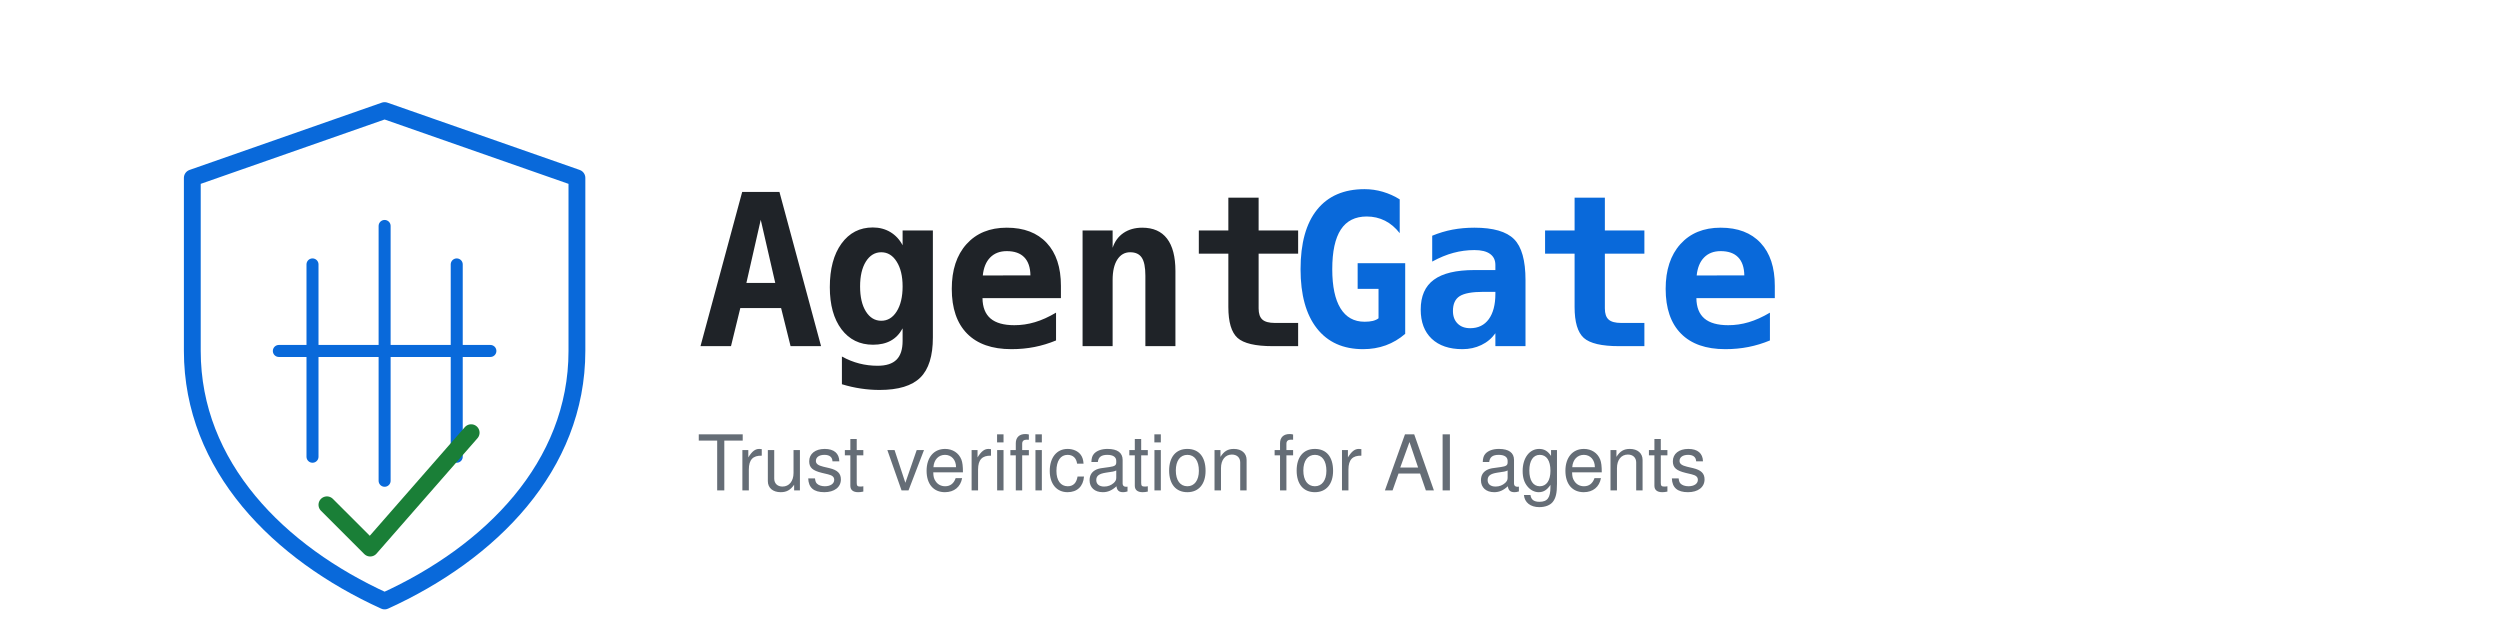
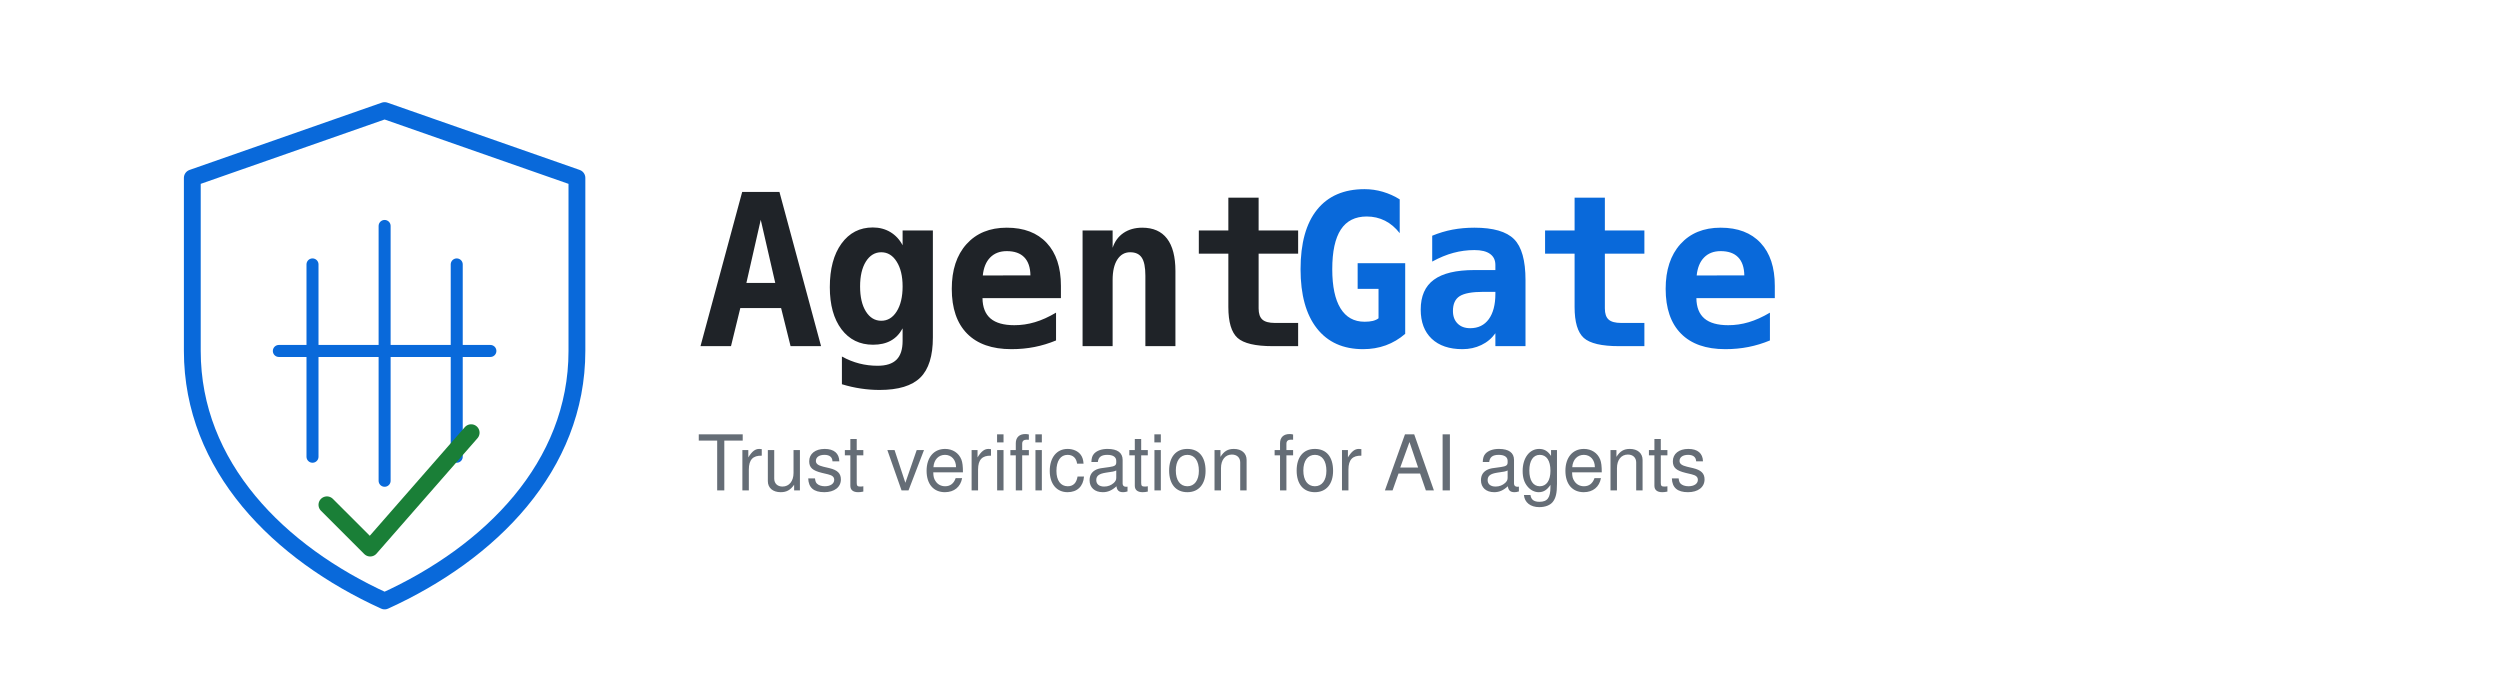
- <svg xmlns="http://www.w3.org/2000/svg" viewBox="0 0 520 130" width="520" height="130">
+ <svg xmlns="http://www.w3.org/2000/svg" viewBox="0 0 520 140" width="520" height="140">
  <g transform="translate(30, 15)">
    <path d="M50 8 L90 22 L90 58 C90 82 72 100 50 110 C28 100 10 82 10 58 L10 22 Z" fill="none" stroke="#0969da" stroke-width="3.5" stroke-linejoin="round" />
    <line x1="35" y1="40" x2="35" y2="80" stroke="#0969da" stroke-width="2.5" stroke-linecap="round" />
    <line x1="50" y1="32" x2="50" y2="85" stroke="#0969da" stroke-width="2.5" stroke-linecap="round" />
    <line x1="65" y1="40" x2="65" y2="80" stroke="#0969da" stroke-width="2.5" stroke-linecap="round" />
    <line x1="28" y1="58" x2="72" y2="58" stroke="#0969da" stroke-width="2.5" stroke-linecap="round" />
    <path d="M38 90 L47 99 L68 75" stroke="#1a7f37" stroke-width="3.5" fill="none" stroke-linecap="round" stroke-linejoin="round" />
  </g>
  <text x="145" y="72" font-family="'SF Mono', 'Fira Code', 'Cascadia Code', 'Consolas', monospace" font-size="44" font-weight="700" fill="#1f2328" letter-spacing="-1">Agent</text>
  <text x="268" y="72" font-family="'SF Mono', 'Fira Code', 'Cascadia Code', 'Consolas', monospace" font-size="44" font-weight="700" fill="#0969da" letter-spacing="-1">Gate</text>
  <text x="145" y="102" font-family="-apple-system, 'Segoe UI', Helvetica, Arial, sans-serif" font-size="16" fill="#656d76">Trust verification for AI agents</text>
</svg>
